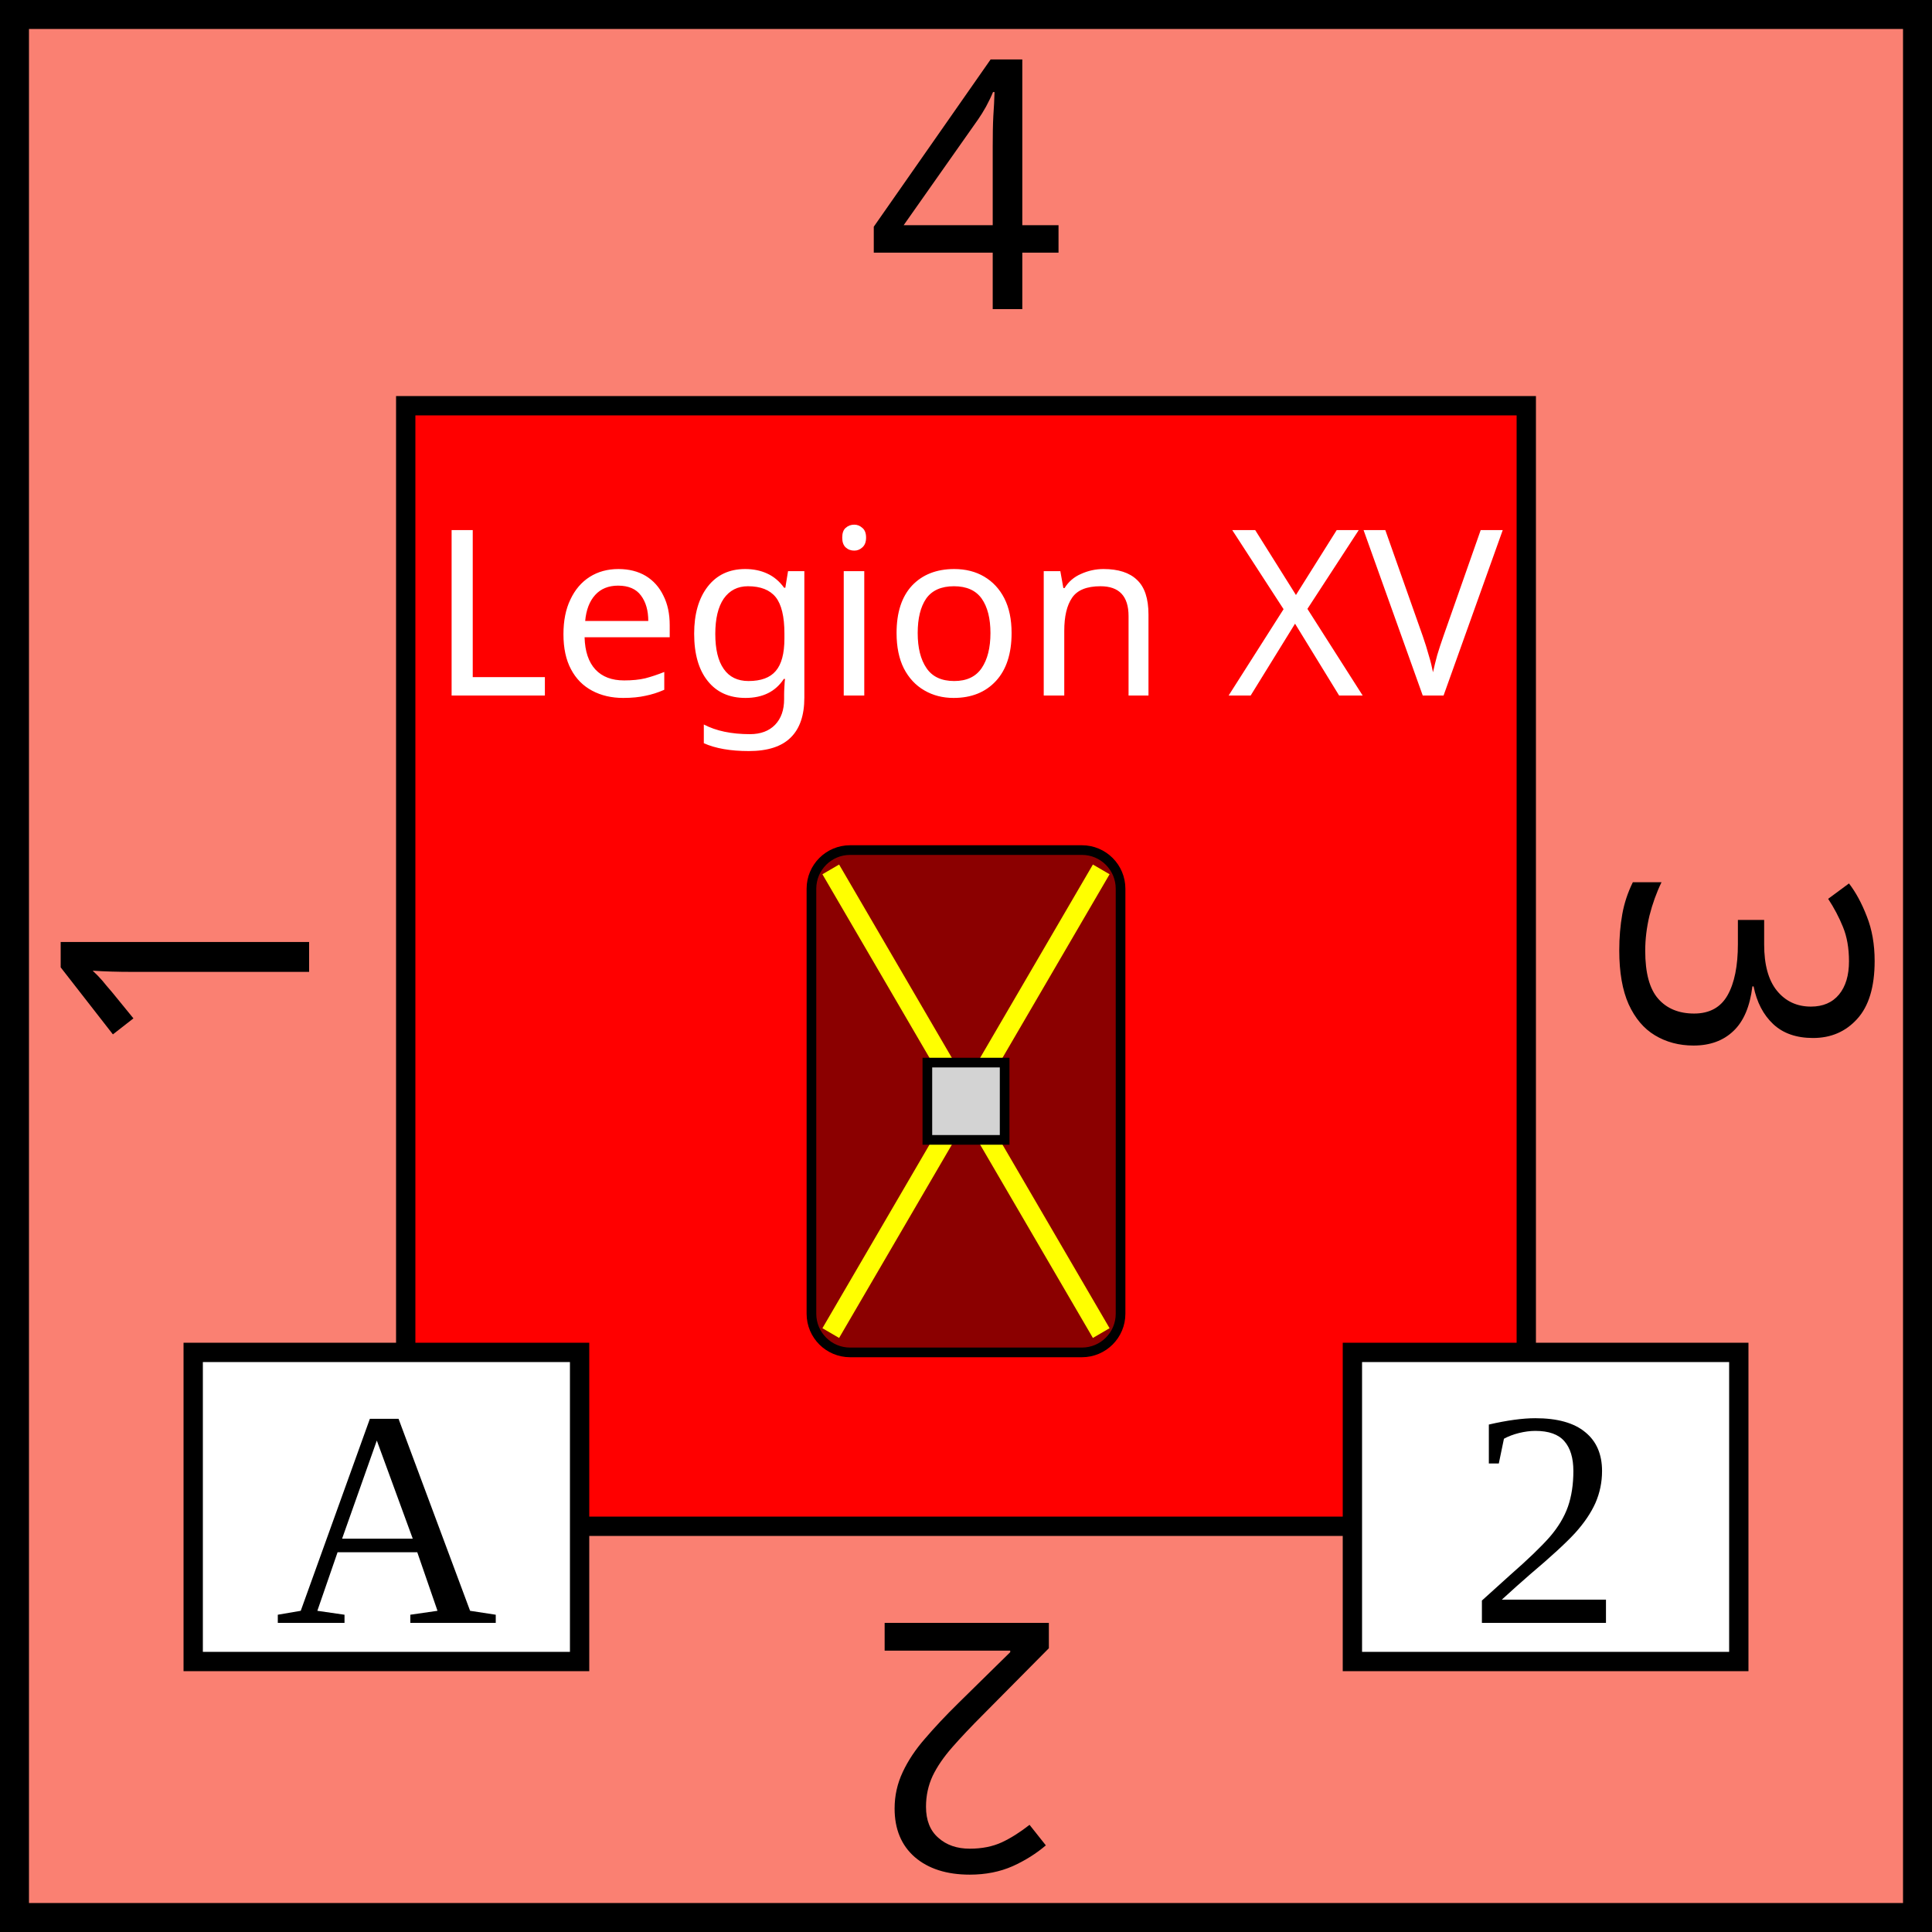
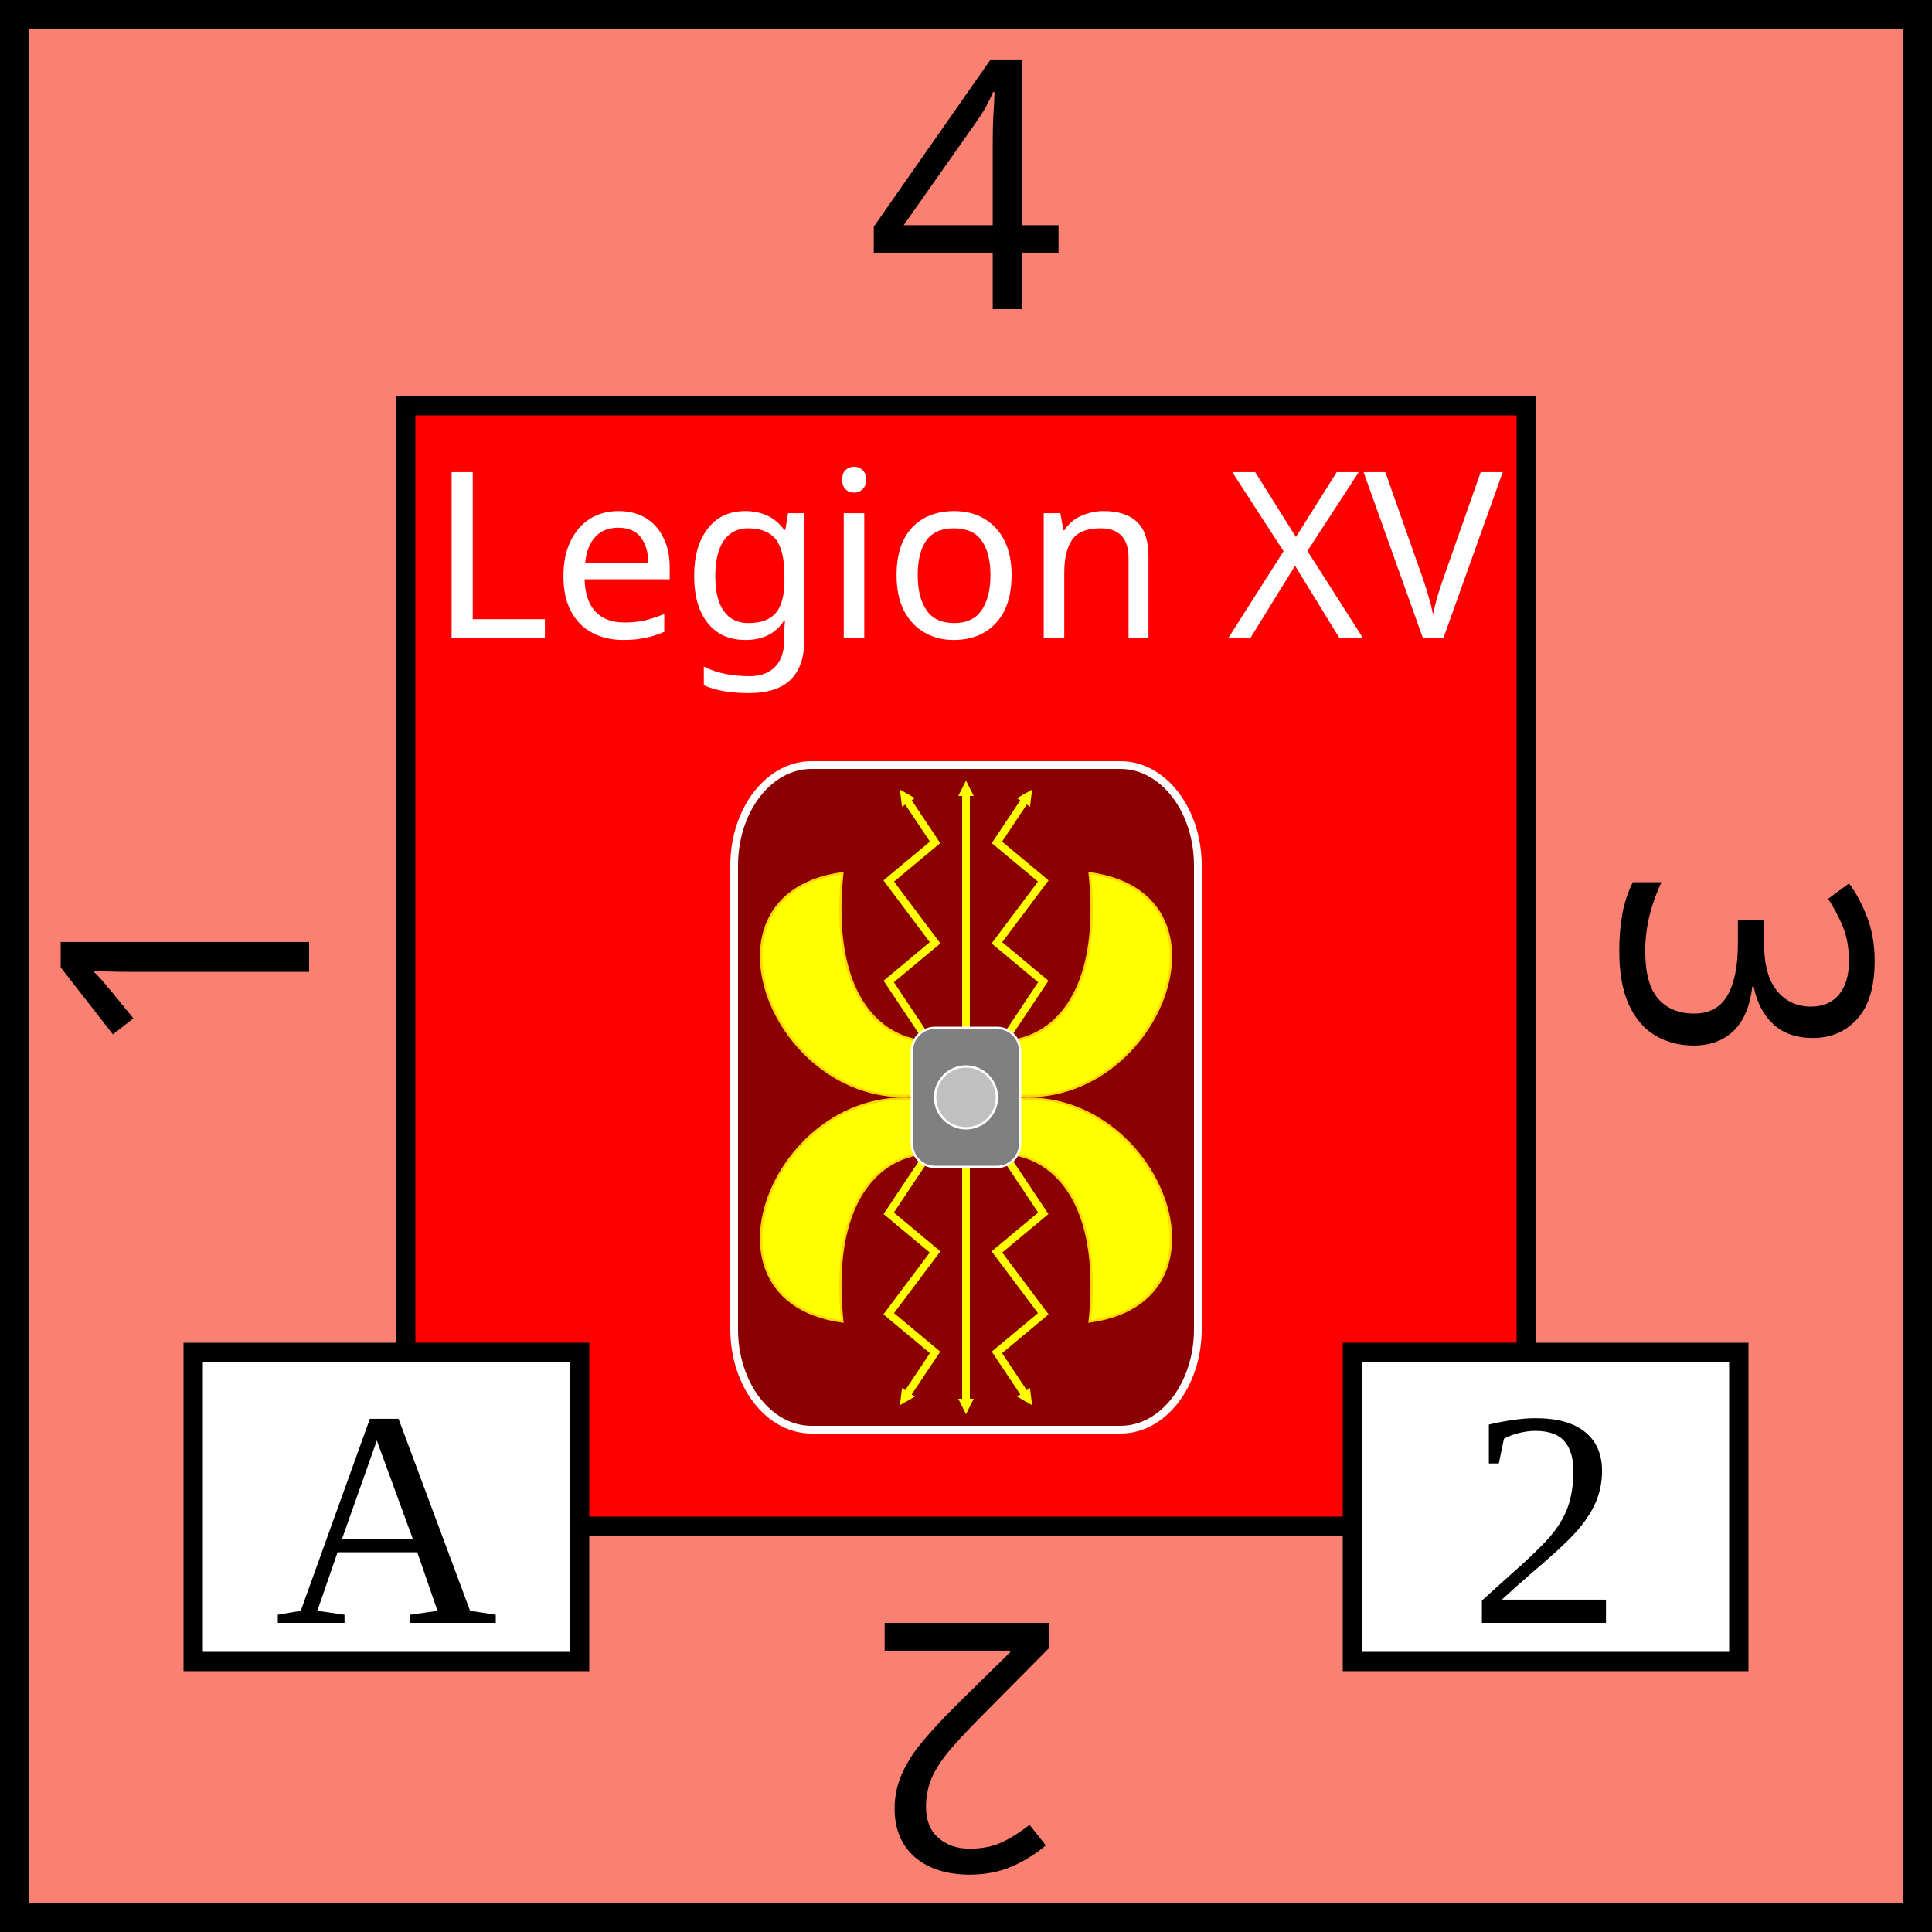
<svg xmlns="http://www.w3.org/2000/svg" viewBox="0 0 100 100" width="100" height="100">
+   <defs>
+     <marker id="arrow" viewBox="0 0 10 10" refX="5" refY="5" markerWidth="2" markerHeight="2" orient="auto-start-reverse" fill="yellow">
+       <path d="M 0 0 L 10 5 L 0 10 z" />
+     </marker>
+   </defs>
  <rect id="background" fill="salmon" height="100" width="100" stroke="black" stroke-width="3" />
-   <g id="tribe" text-anchor="middle" font-size="12" font-family="Papyrus">
+   <g id="legion" text-anchor="middle" font-size="12" font-family="Papyrus">
    <rect x="21" y="21" width="58" height="58" fill="red" stroke="black" />
-     <text x="50" y="36" fill="white">Legion XV</text>
-     <rect id="shield" x="42" y="44" width="16" height="26" rx="2" ry="2" fill="darkred" stroke="black" stroke-width="0.5" />
-     <line x1="43" y1="45" x2="57" y2="69" stroke="yellow" />
-     <line x1="57" y1="45" x2="43" y2="69" stroke="yellow" />
-     <rect x="48" y="55" width="4" height="4" fill="lightgrey" stroke="black" stroke-width="0.5" />
+     <text x="50" y="33" fill="white">Legion XV</text>
+   </g>
+   <g id="shield" transform="scale(0.4) translate(75,92)">
+     <rect id="shield_outline" x="20" y="7" width="60" height="86" fill="darkred" stroke="white" stroke-width="1" rx="10" ry="13" />
+     <g id="wings" stroke="gold" stroke-width="0.3" fill="yellow">
+       <path id="wing" d="           M 50 42           C 42,45 32,40 34,21           C 12,24 28,58 50,48         " />
+       <use href="#wing" transform="translate(100,0) scale(-1,1)" />
+       <use href="#wing" transform="translate(0,100) scale(1,-1)" />
+       <use href="#wing" transform="translate(100,100) scale(-1,-1)" />
+     </g>
+     <g id="bolts">
+       <line x1="50" y1="50" x2="50" y2="10" stroke="yellow" marker-end="url(#arrow)" />
+       <line x1="50" y1="50" x2="50" y2="90" stroke="yellow" marker-end="url(#arrow)" />
+       <polyline id="bolt" points="           50,50           40,35           46,30           40,22           46,17           42,11         " stroke="yellow" fill="none" marker-end="url(#arrow)" />
+       <use href="#bolt" transform="translate(100,0) scale(-1,1)" />
+       <use href="#bolt" transform="translate(100,100) scale(-1,-1)" />
+       <use href="#bolt" transform="translate(0,100) scale(1,-1)" />
+     </g>
+     <g id="center">
+       <rect x="43" y="41" width="14" height="18" fill="grey" stroke="white" stroke-width="0.3" rx="3" />
+       <circle cx="50" cy="50" r="4" fill="silver" stroke="white" stroke-width="0.3" />
+     </g>
  </g>
  <g id="attributes" text-anchor="middle" font-size="16">
    <rect id="initiative" x="10" y="70" height="16" width="20" fill="white" stroke="black" />
    <text x="20" y="84">A</text>
    <rect id="firepower" x="70" y="70" height="16" width="20" fill="white" stroke="black" />
    <text x="80" y="84">2</text>
  </g>
  <g id="strength" text-anchor="middle" font-family="Papyrus" font-size="18">
    <text x="50" y="16">4</text>
    <text x="50" y="16" transform="rotate(90,50,50)">3</text>
    <text x="50" y="16" transform="rotate(180,50,50)">2</text>
    <text x="50" y="16" transform="rotate(270,50,50)">1</text>
  </g>
</svg>
